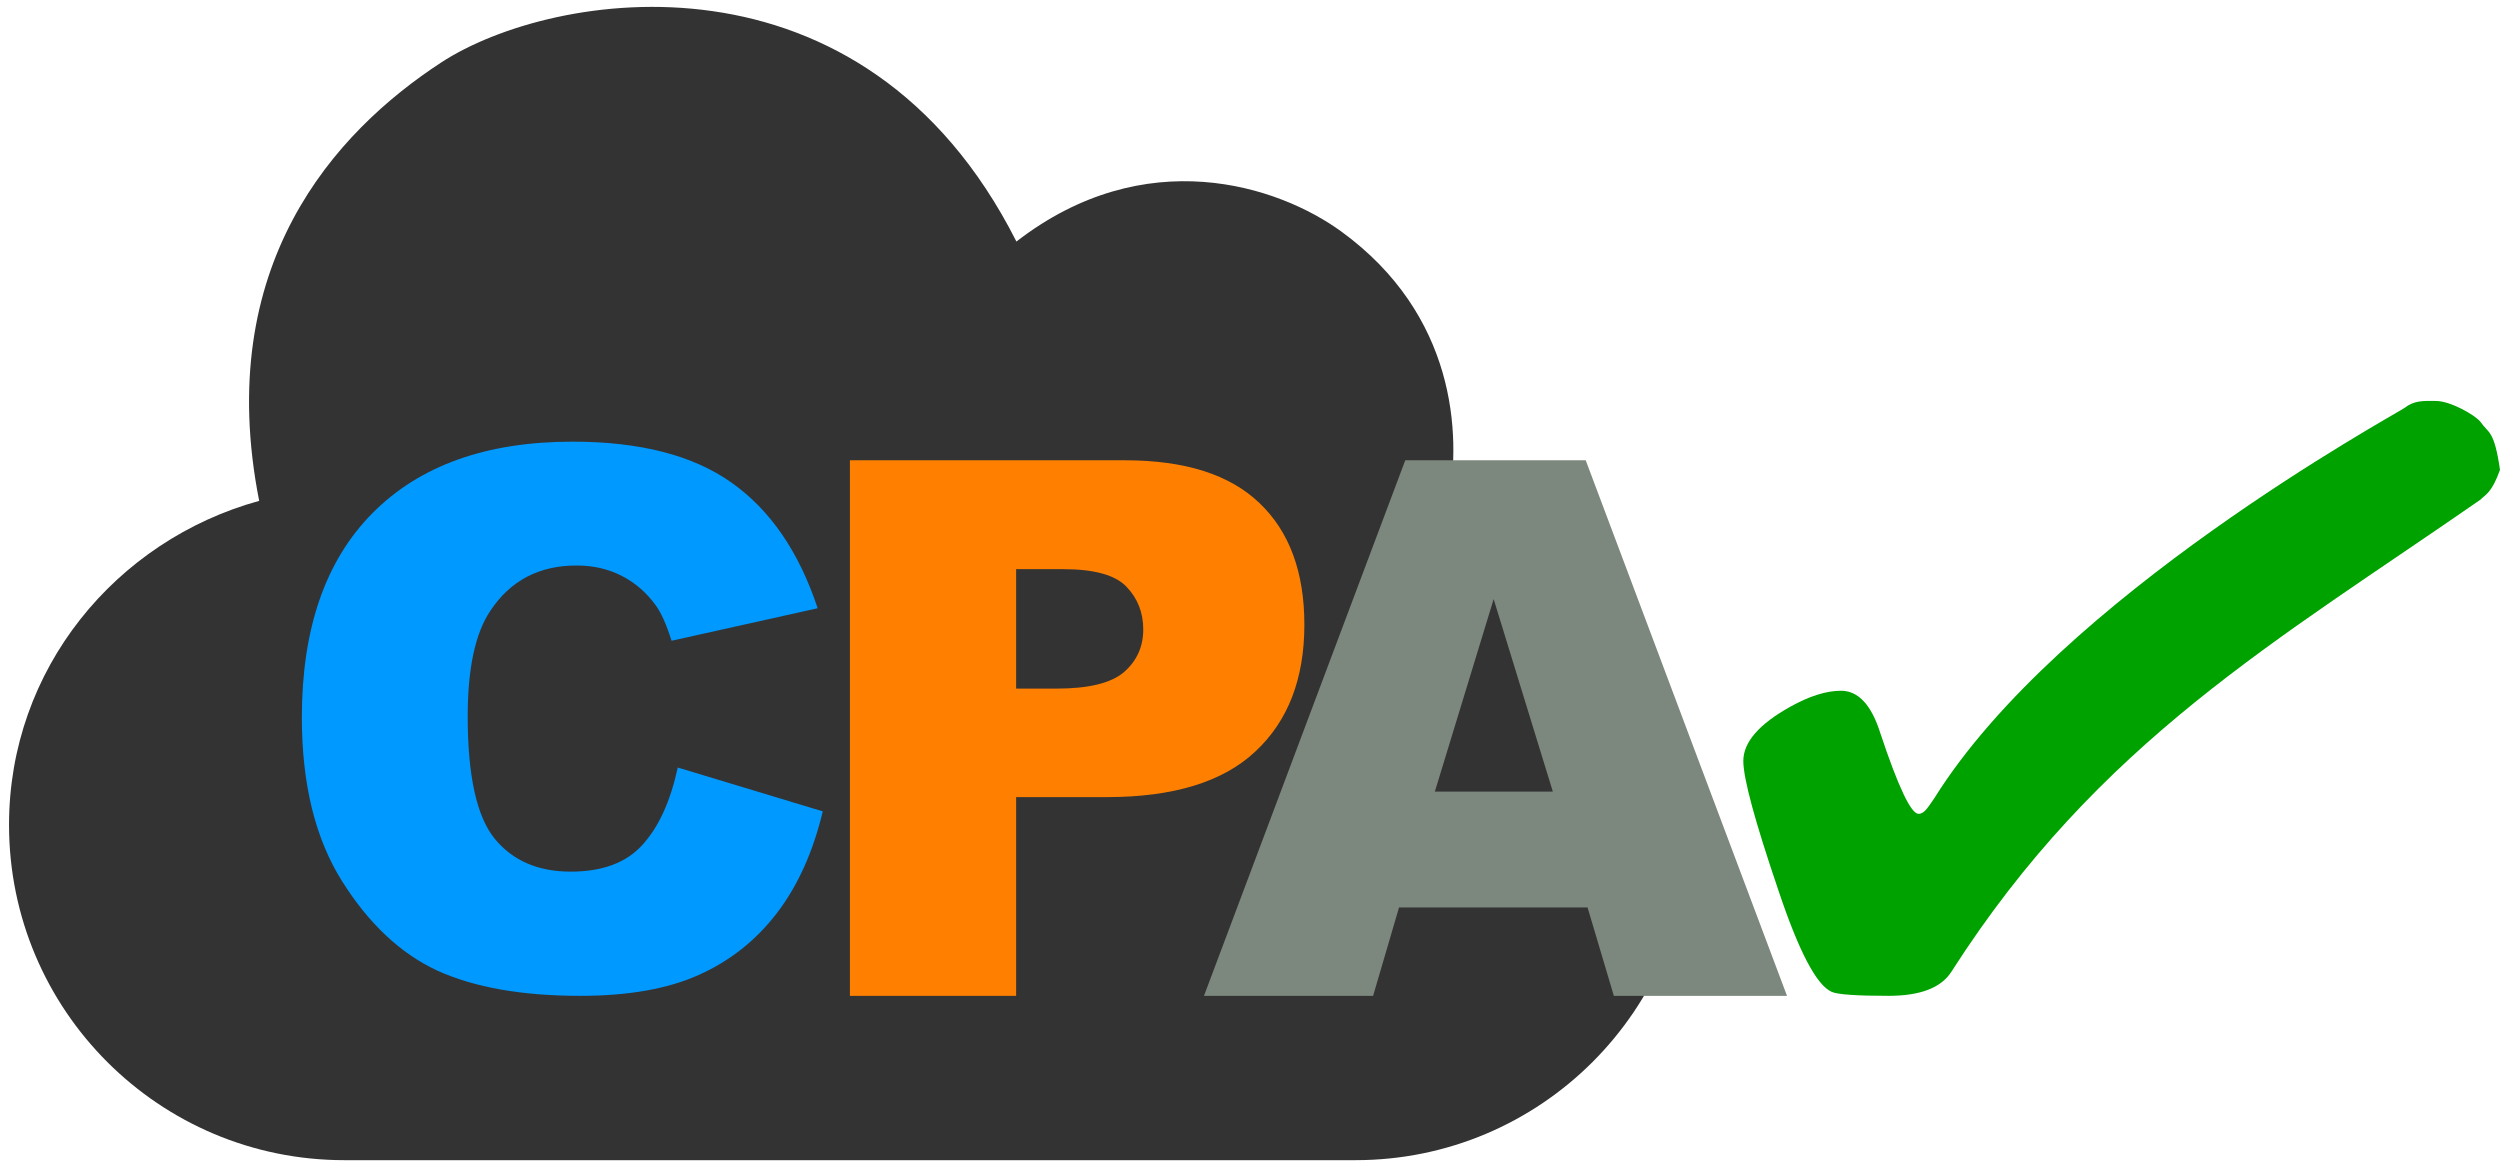
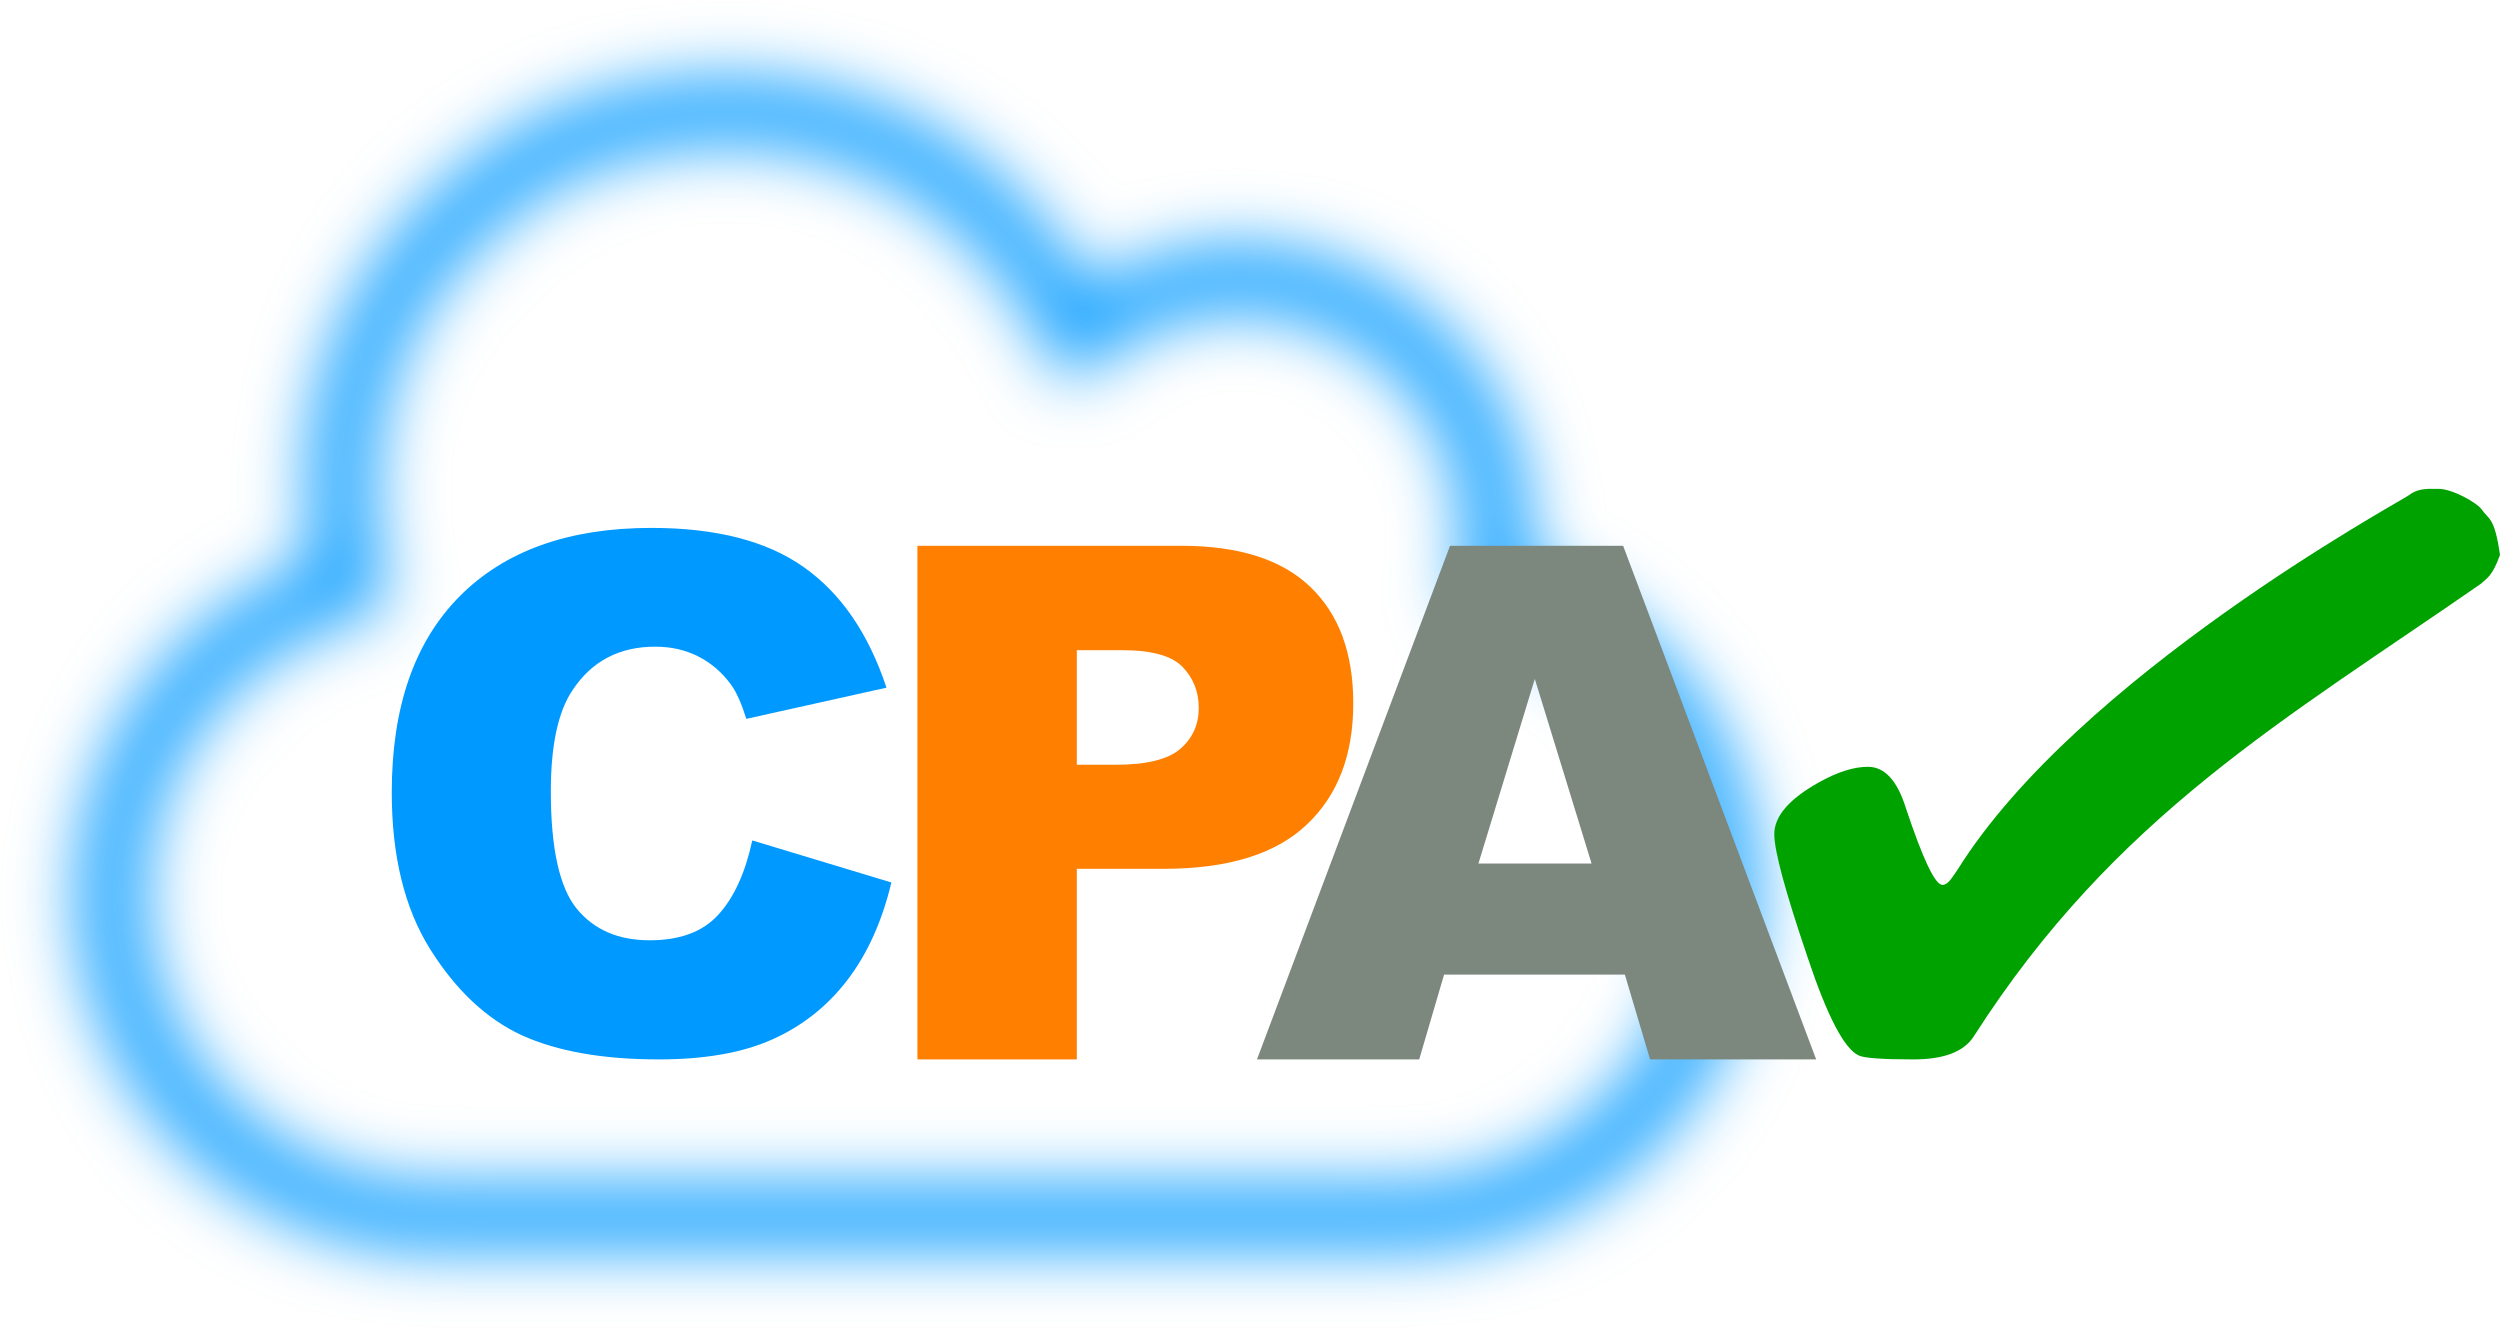
- <svg xmlns="http://www.w3.org/2000/svg" version="1.1" id="Ebene_1" x="0px" y="0px" width="434.274px" height="201.532px" viewBox="0 0 434.274 201.532" enable-background="new 0 0 434.274 201.532" xml:space="preserve">
-   <path fill="#333333" d="M76.613,10.87C58.171,22.928,36.958,46.082,45.021,87.004c-24.909,6.866-43.453,29.232-43.453,56.278  c0,32.18,26.076,58.25,58.25,58.25h175.64c32.169,0,58.25-26.07,58.25-58.25c0-26.551-16.205-47.84-42.084-55.929  c2.245-12.02,1.192-32.688-18.588-47.111c-11.031-8.044-34.146-15.577-56.474,1.718C149.923-10.723,95.854-1.721,76.613,10.87z" />
-   <g display="none">
-     <path display="inline" fill="#808080" d="M114.011,2.197c12.298,0,23.63,2.894,33.681,8.601   c12.028,6.829,21.792,17.54,29.021,31.834c0.135,0.267,0.381,0.458,0.672,0.524c0.073,0.017,0.147,0.024,0.22,0.024   c0.22,0,0.436-0.072,0.612-0.209c8.85-6.854,18.511-10.33,28.715-10.329c9.422,0,19.464,3.225,26.863,8.625   c8.67,6.319,14.483,14.412,17.277,24.053c2.744,9.467,1.815,18.044,1.018,22.314c-0.093,0.498,0.201,0.987,0.685,1.138   c25.666,8.022,41.609,29.203,41.609,55.277c0,31.742-25.823,57.565-57.564,57.565H60.231c-31.741,0-57.564-25.824-57.564-57.565   c0-12.925,4.232-25.124,12.238-35.279c7.71-9.78,18.619-17.001,30.715-20.333c0.504-0.139,0.817-0.644,0.715-1.158   C38.396,46.984,58.99,23.97,77.664,11.759C84.728,7.136,97.987,2.197,114.011,2.197 M114.011,1.197   c-15.294,0-29.004,4.562-36.895,9.725C58.574,23.046,37.247,46.324,45.354,87.475c-25.043,6.897-43.688,29.385-43.688,56.576   c0,32.355,26.217,58.565,58.564,58.565h176.59c32.342,0,58.564-26.21,58.564-58.565c0-26.694-16.292-48.099-42.311-56.232   c2.257-12.085,1.198-32.864-18.689-47.359c-6.149-4.489-16.038-8.816-27.452-8.817c-9.171,0-19.326,2.792-29.327,10.539   C161.745,10.818,136.212,1.197,114.011,1.197L114.011,1.197z" />
+ <svg xmlns="http://www.w3.org/2000/svg" version="1.1" width="452.796" height="240.514" viewBox="0 0 452.796 240.514" id="Ebene_1" xml:space="preserve">
+   <defs id="defs17">
+     <filter color-interpolation-filters="sRGB" id="filter4387">
+       <feGaussianBlur id="feGaussianBlur4389" stdDeviation="6.156" />
+     </filter>
+   </defs>
+   <path d="m 95.134,29.763 c -18.442,12.058 -39.655,35.212 -31.592,76.134 -24.909,6.866 -43.453,29.232 -43.453,56.278 0,32.18 26.076,58.25 58.25,58.25 H 253.979 c 32.169,0 58.25,-26.07 58.25,-58.25 0,-26.551 -16.205,-47.84 -42.084,-55.929 2.245,-12.02 1.192,-32.688 -18.588,-47.111 -11.031,-8.044 -34.146,-15.577 -56.474,1.718 -26.639,-52.683 -80.708,-43.681 -99.949,-31.09 z" id="path3" style="fill:none;stroke:#0099ff;stroke-width:10.63;stroke-linejoin:miter;stroke-miterlimit:4;stroke-opacity:1;stroke-dasharray:none;filter:url(#filter4387)" />
+   <g transform="translate(18.52122,18.89256)" id="g5" style="display:none">
+     <path d="m 114.011,2.197 c 12.298,0 23.63,2.894 33.681,8.601 12.028,6.829 21.792,17.54 29.021,31.834 0.135,0.267 0.381,0.458 0.672,0.524 0.073,0.017 0.147,0.024 0.22,0.024 0.22,0 0.436,-0.072 0.612,-0.209 8.85,-6.854 18.511,-10.33 28.715,-10.329 9.422,0 19.464,3.225 26.863,8.625 8.67,6.319 14.483,14.412 17.277,24.053 2.744,9.467 1.815,18.044 1.018,22.314 -0.093,0.498 0.201,0.987 0.685,1.138 25.666,8.022 41.609,29.203 41.609,55.277 0,31.742 -25.823,57.565 -57.564,57.565 H 60.231 c -31.741,0 -57.564,-25.824 -57.564,-57.565 0,-12.925 4.232,-25.124 12.238,-35.279 7.71,-9.78 18.619,-17.001 30.715,-20.333 0.504,-0.139 0.817,-0.644 0.715,-1.158 C 38.396,46.984 58.99,23.97 77.664,11.759 84.728,7.136 97.987,2.197 114.011,2.197 m 0,-1 C 98.717,1.197 85.007,5.759 77.116,10.922 58.574,23.046 37.247,46.324 45.354,87.475 20.311,94.372 1.666,116.86 1.666,144.051 c 0,32.355 26.217,58.565 58.564,58.565 h 176.59 c 32.342,0 58.564,-26.21 58.564,-58.565 0,-26.694 -16.292,-48.099 -42.311,-56.232 2.257,-12.085 1.198,-32.864 -18.689,-47.359 -6.149,-4.489 -16.038,-8.816 -27.452,-8.817 -9.171,0 -19.326,2.792 -29.327,10.539 C 161.745,10.818 136.212,1.197 114.011,1.197 l 0,0 z" id="path7" style="fill:#808080;display:inline" />
  </g>
-   <g id="layer1" transform="translate(-221.9717,-411.6245)">
-     <g id="g4455" transform="translate(174.9426,35.80334)">
-       <path id="path2510-8" fill="#00A200" d="M366.827,495.811c3.021,0,5.308,2.479,6.857,7.438c3.099,9.298,5.308,13.947,6.624,13.947    c1.008,0,1.652-1.177,2.736-2.727c21.771-34.867,79.566-66.376,81.646-67.771c1.669-1.304,3.194-1.262,5.493-1.225    c2.48,0,6.827,2.441,7.754,3.663c1.387,2.006,2.348,1.327,3.367,8.297c-1.426,3.991-2.462,4.249-3.425,5.202    c-35.378,24.556-66.307,42.008-91.875,81.989c-1.782,2.79-5.424,4.185-10.925,4.185c-5.577,0-8.872-0.233-9.878-0.698    c-2.634-1.162-5.734-7.089-9.298-17.782c-4.028-11.854-6.043-19.292-6.043-22.314c0-3.254,2.711-6.392,8.135-9.413    C361.326,496.74,364.271,495.811,366.827,495.811" />
-       <path id="path4562" fill="#0099FF" d="M164.76,509.147l25.193,7.615c-1.692,7.065-4.357,12.967-7.996,17.705    c-3.638,4.738-8.165,8.313-13.58,10.724c-5.373,2.412-12.226,3.617-20.56,3.617c-10.111,0-18.382-1.459-24.812-4.378    c-6.388-2.961-11.909-8.144-16.562-15.547c-4.653-7.403-6.98-16.88-6.98-28.429c0-15.4,4.083-27.225,12.248-35.474    c8.207-8.292,19.799-12.438,34.775-12.438c11.719,0,20.92,2.369,27.604,7.107c6.727,4.738,11.719,12.015,14.976,21.83    l-25.383,5.648c-0.888-2.834-1.819-4.907-2.792-6.219c-1.608-2.2-3.575-3.892-5.902-5.077c-2.327-1.185-4.928-1.777-7.805-1.777    c-6.515,0-11.507,2.623-14.976,7.869c-2.623,3.892-3.935,10.005-3.935,18.34c0,10.322,1.565,17.409,4.696,21.258    c3.131,3.808,7.531,5.711,13.2,5.711c5.5,0,9.646-1.544,12.438-4.632C161.439,519.512,163.491,515.028,164.76,509.147" />
-       <path id="path4565" fill="#FF8000" d="M194.668,455.778h47.784c10.407,0,18.191,2.475,23.353,7.424    c5.204,4.95,7.805,11.994,7.805,21.132c0,9.392-2.834,16.732-8.503,22.021c-5.627,5.288-14.236,7.933-25.828,7.933h-15.738v34.521    h-28.874V455.778 M223.541,495.439h7.044c5.542,0,9.434-0.952,11.676-2.855c2.242-1.946,3.363-4.421,3.363-7.425    c0-2.919-0.973-5.394-2.919-7.424c-1.946-2.031-5.605-3.046-10.979-3.046h-8.186V495.439" />
-       <path id="path4568" fill="#7C877E" d="M322.801,533.451h-32.745l-4.505,15.357H256.17l34.965-93.03h31.349l34.965,93.03H327.37    L322.801,533.451 M316.772,513.335l-10.28-33.443l-10.217,33.443H316.772" />
-     </g>
-   </g>
+   <path d="m 338.319,138.882 c 3.021,0 5.308,2.479 6.857,7.438 3.099,9.298 5.308,13.947 6.624,13.947 1.008,0 1.652,-1.177 2.736,-2.727 21.771,-34.867 79.566,-66.376 81.646,-67.771 1.669,-1.304 3.194,-1.262 5.493,-1.225 2.48,0 6.827,2.441 7.754,3.663 1.387,2.006 2.348,1.327 3.367,8.297 -1.426,3.991 -2.462,4.249 -3.425,5.202 -35.378,24.556 -66.307,42.008 -91.875,81.989 -1.782,2.79 -5.424,4.185 -10.925,4.185 -5.577,0 -8.872,-0.233 -9.878,-0.698 -2.634,-1.162 -5.734,-7.089 -9.298,-17.782 -4.028,-11.854 -6.043,-19.292 -6.043,-22.314 0,-3.254 2.711,-6.392 8.135,-9.413 3.331,-1.862 6.276,-2.791 8.832,-2.791" id="path2510-8" style="fill:#00a200" />
+   <path d="m 136.252,152.218 25.193,7.615 c -1.692,7.065 -4.357,12.967 -7.996,17.705 -3.638,4.738 -8.165,8.313 -13.58,10.724 -5.373,2.412 -12.226,3.617 -20.56,3.617 -10.111,0 -18.382,-1.459 -24.812,-4.378 -6.388,-2.961 -11.909,-8.144 -16.562,-15.547 -4.653,-7.403 -6.98,-16.88 -6.98,-28.429 0,-15.4 4.083,-27.225 12.248,-35.474 8.207,-8.292 19.799,-12.438 34.775,-12.438 11.719,0 20.92,2.369 27.604,7.107 6.727,4.738 11.719,12.015 14.976,21.83 l -25.383,5.648 c -0.888,-2.834 -1.819,-4.907 -2.792,-6.219 -1.608,-2.2 -3.575,-3.892 -5.902,-5.077 -2.327,-1.185 -4.928,-1.777 -7.805,-1.777 -6.515,0 -11.507,2.623 -14.976,7.869 -2.623,3.892 -3.935,10.005 -3.935,18.34 0,10.322 1.565,17.409 4.696,21.258 3.131,3.808 7.531,5.711 13.2,5.711 5.5,0 9.646,-1.544 12.438,-4.632 2.832,-3.088 4.884,-7.572 6.153,-13.453" id="path4562" style="fill:#0099ff" />
+   <path d="m 166.16,98.849 h 47.784 c 10.407,0 18.191,2.475 23.353,7.424 5.204,4.95 7.805,11.994 7.805,21.132 0,9.392 -2.834,16.732 -8.503,22.021 -5.627,5.288 -14.236,7.933 -25.828,7.933 h -15.738 v 34.521 h -28.874 v -93.031 m 28.874,39.661 h 7.044 c 5.542,0 9.434,-0.952 11.676,-2.855 2.242,-1.946 3.363,-4.421 3.363,-7.425 0,-2.919 -0.973,-5.394 -2.919,-7.424 -1.946,-2.031 -5.605,-3.046 -10.979,-3.046 h -8.186 v 20.75" id="path4565" style="fill:#ff8000" />
+   <path d="m 294.293,176.522 h -32.745 l -4.505,15.357 h -29.381 l 34.965,-93.03 h 31.349 l 34.965,93.03 h -30.079 l -4.569,-15.357 m -6.029,-20.116 -10.28,-33.443 -10.217,33.443 h 20.497" id="path4568" style="fill:#7c877e" />
</svg>
